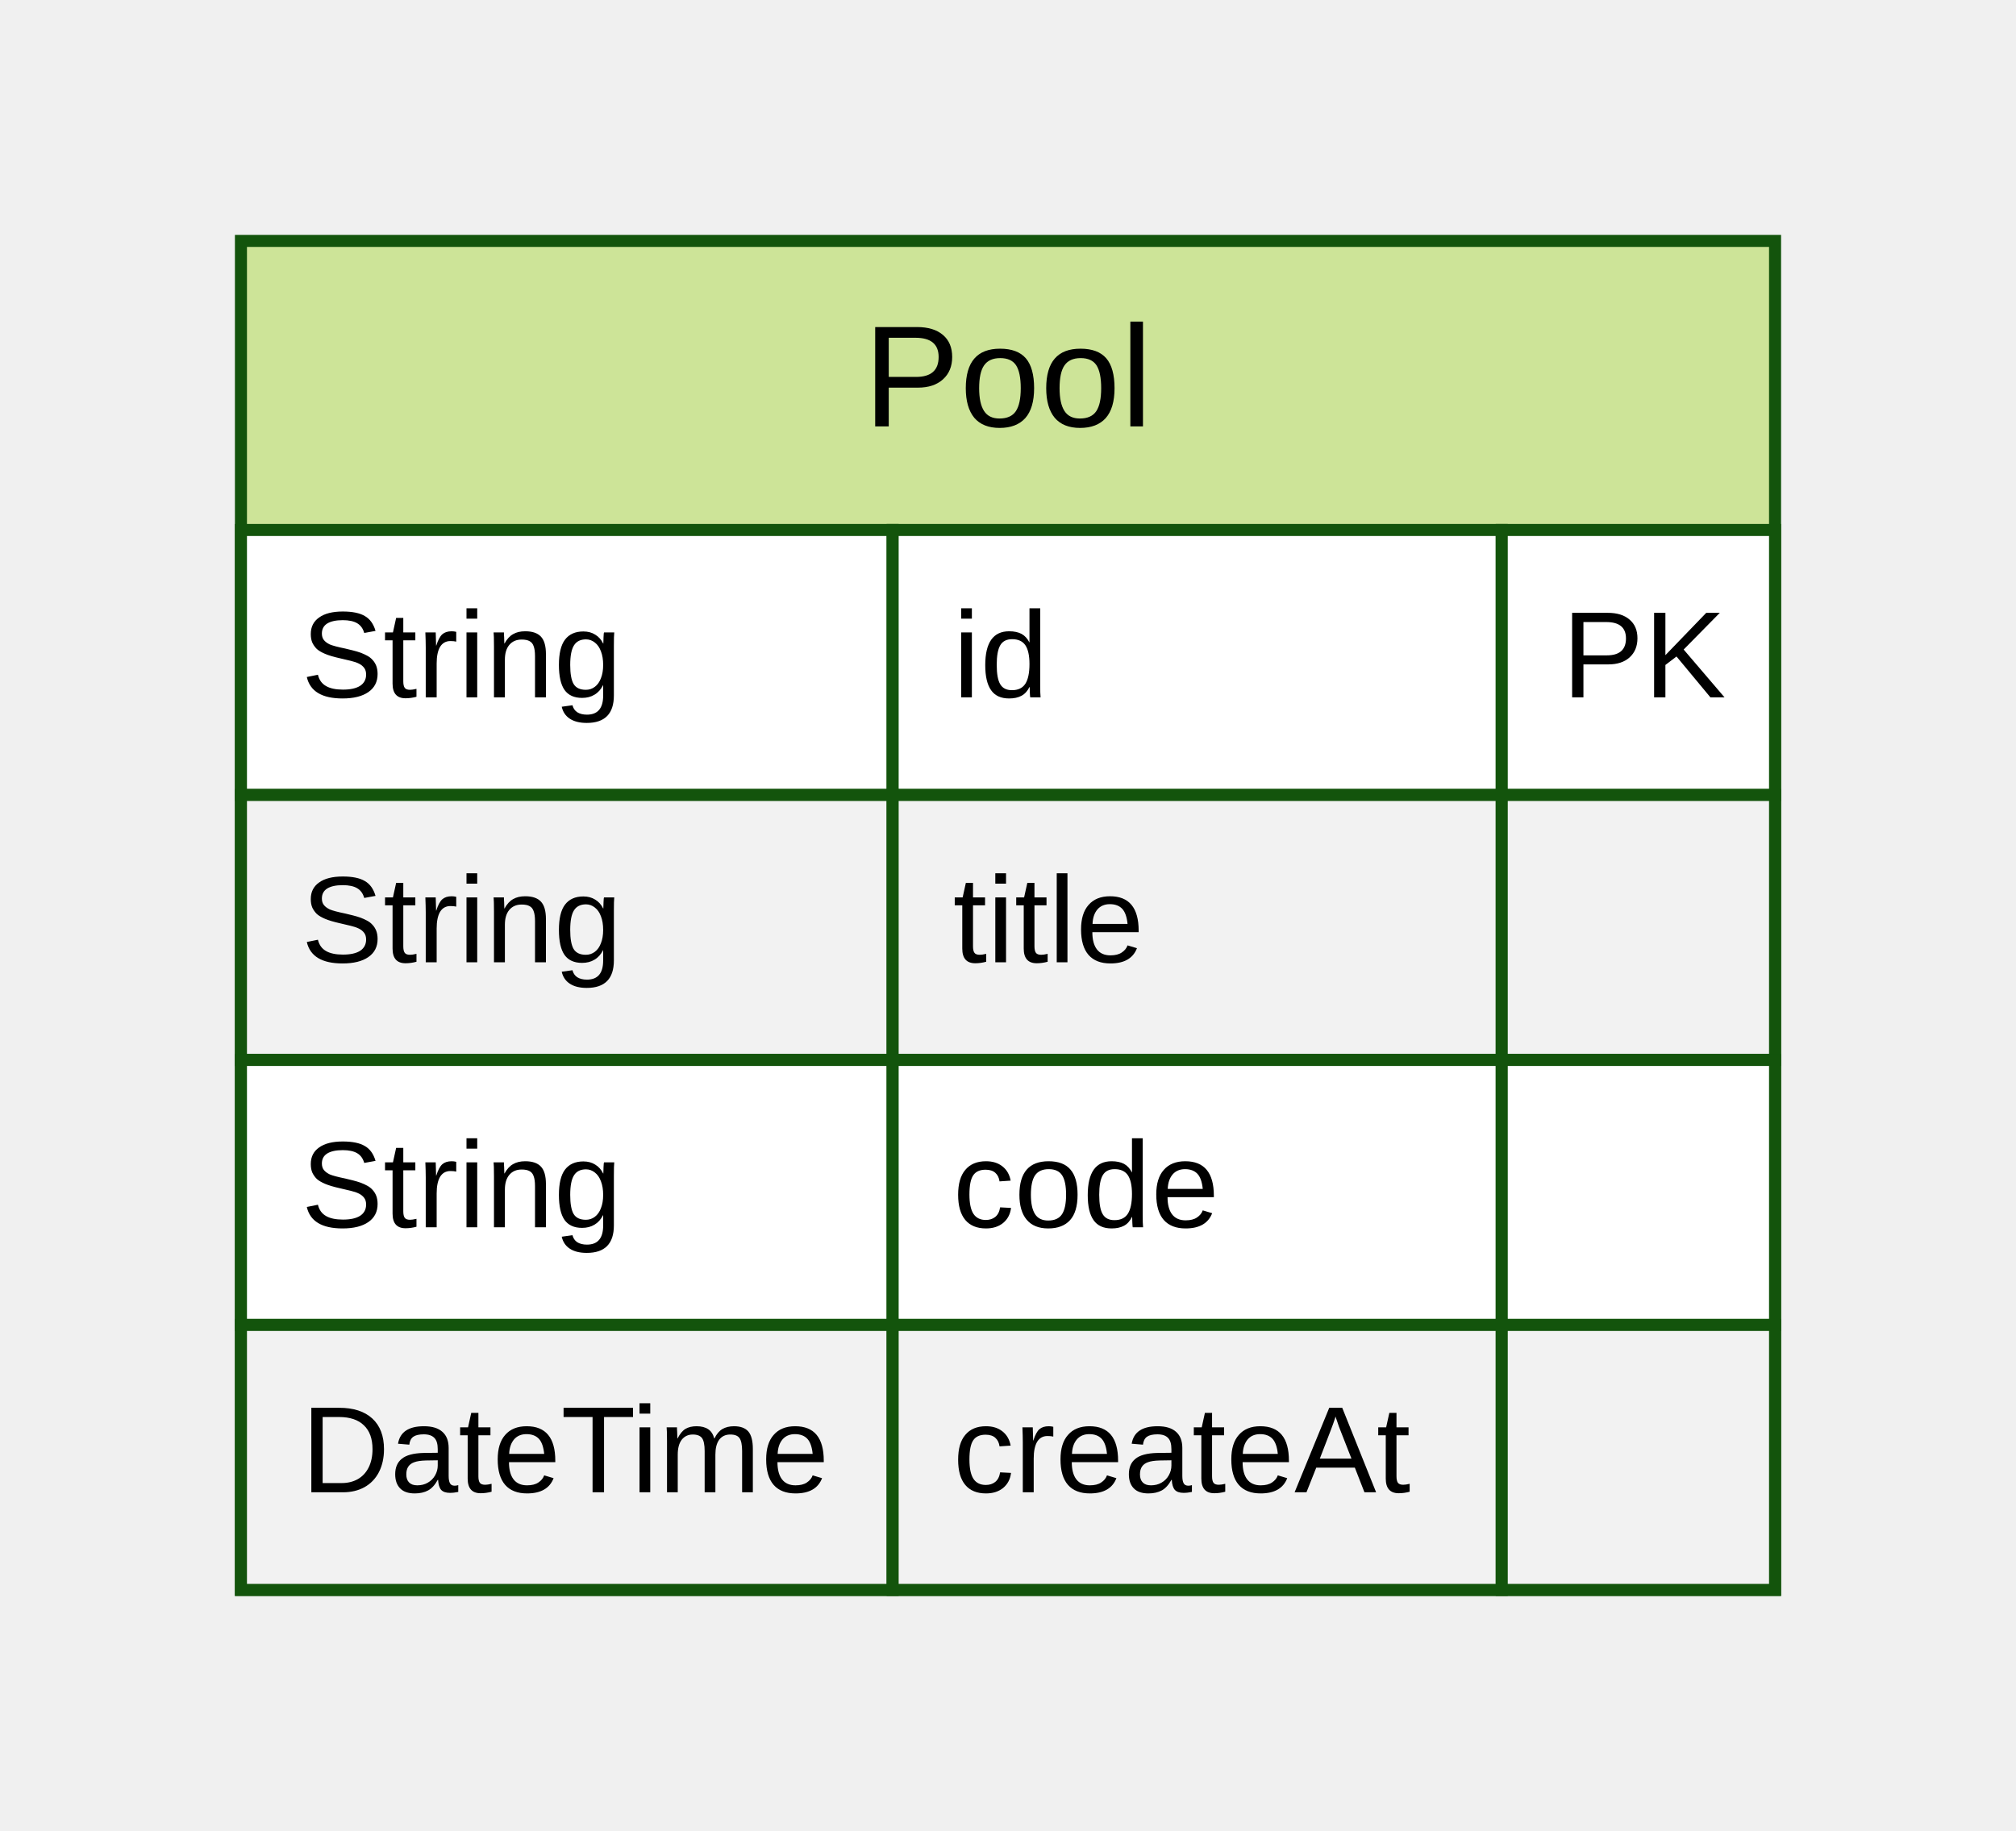
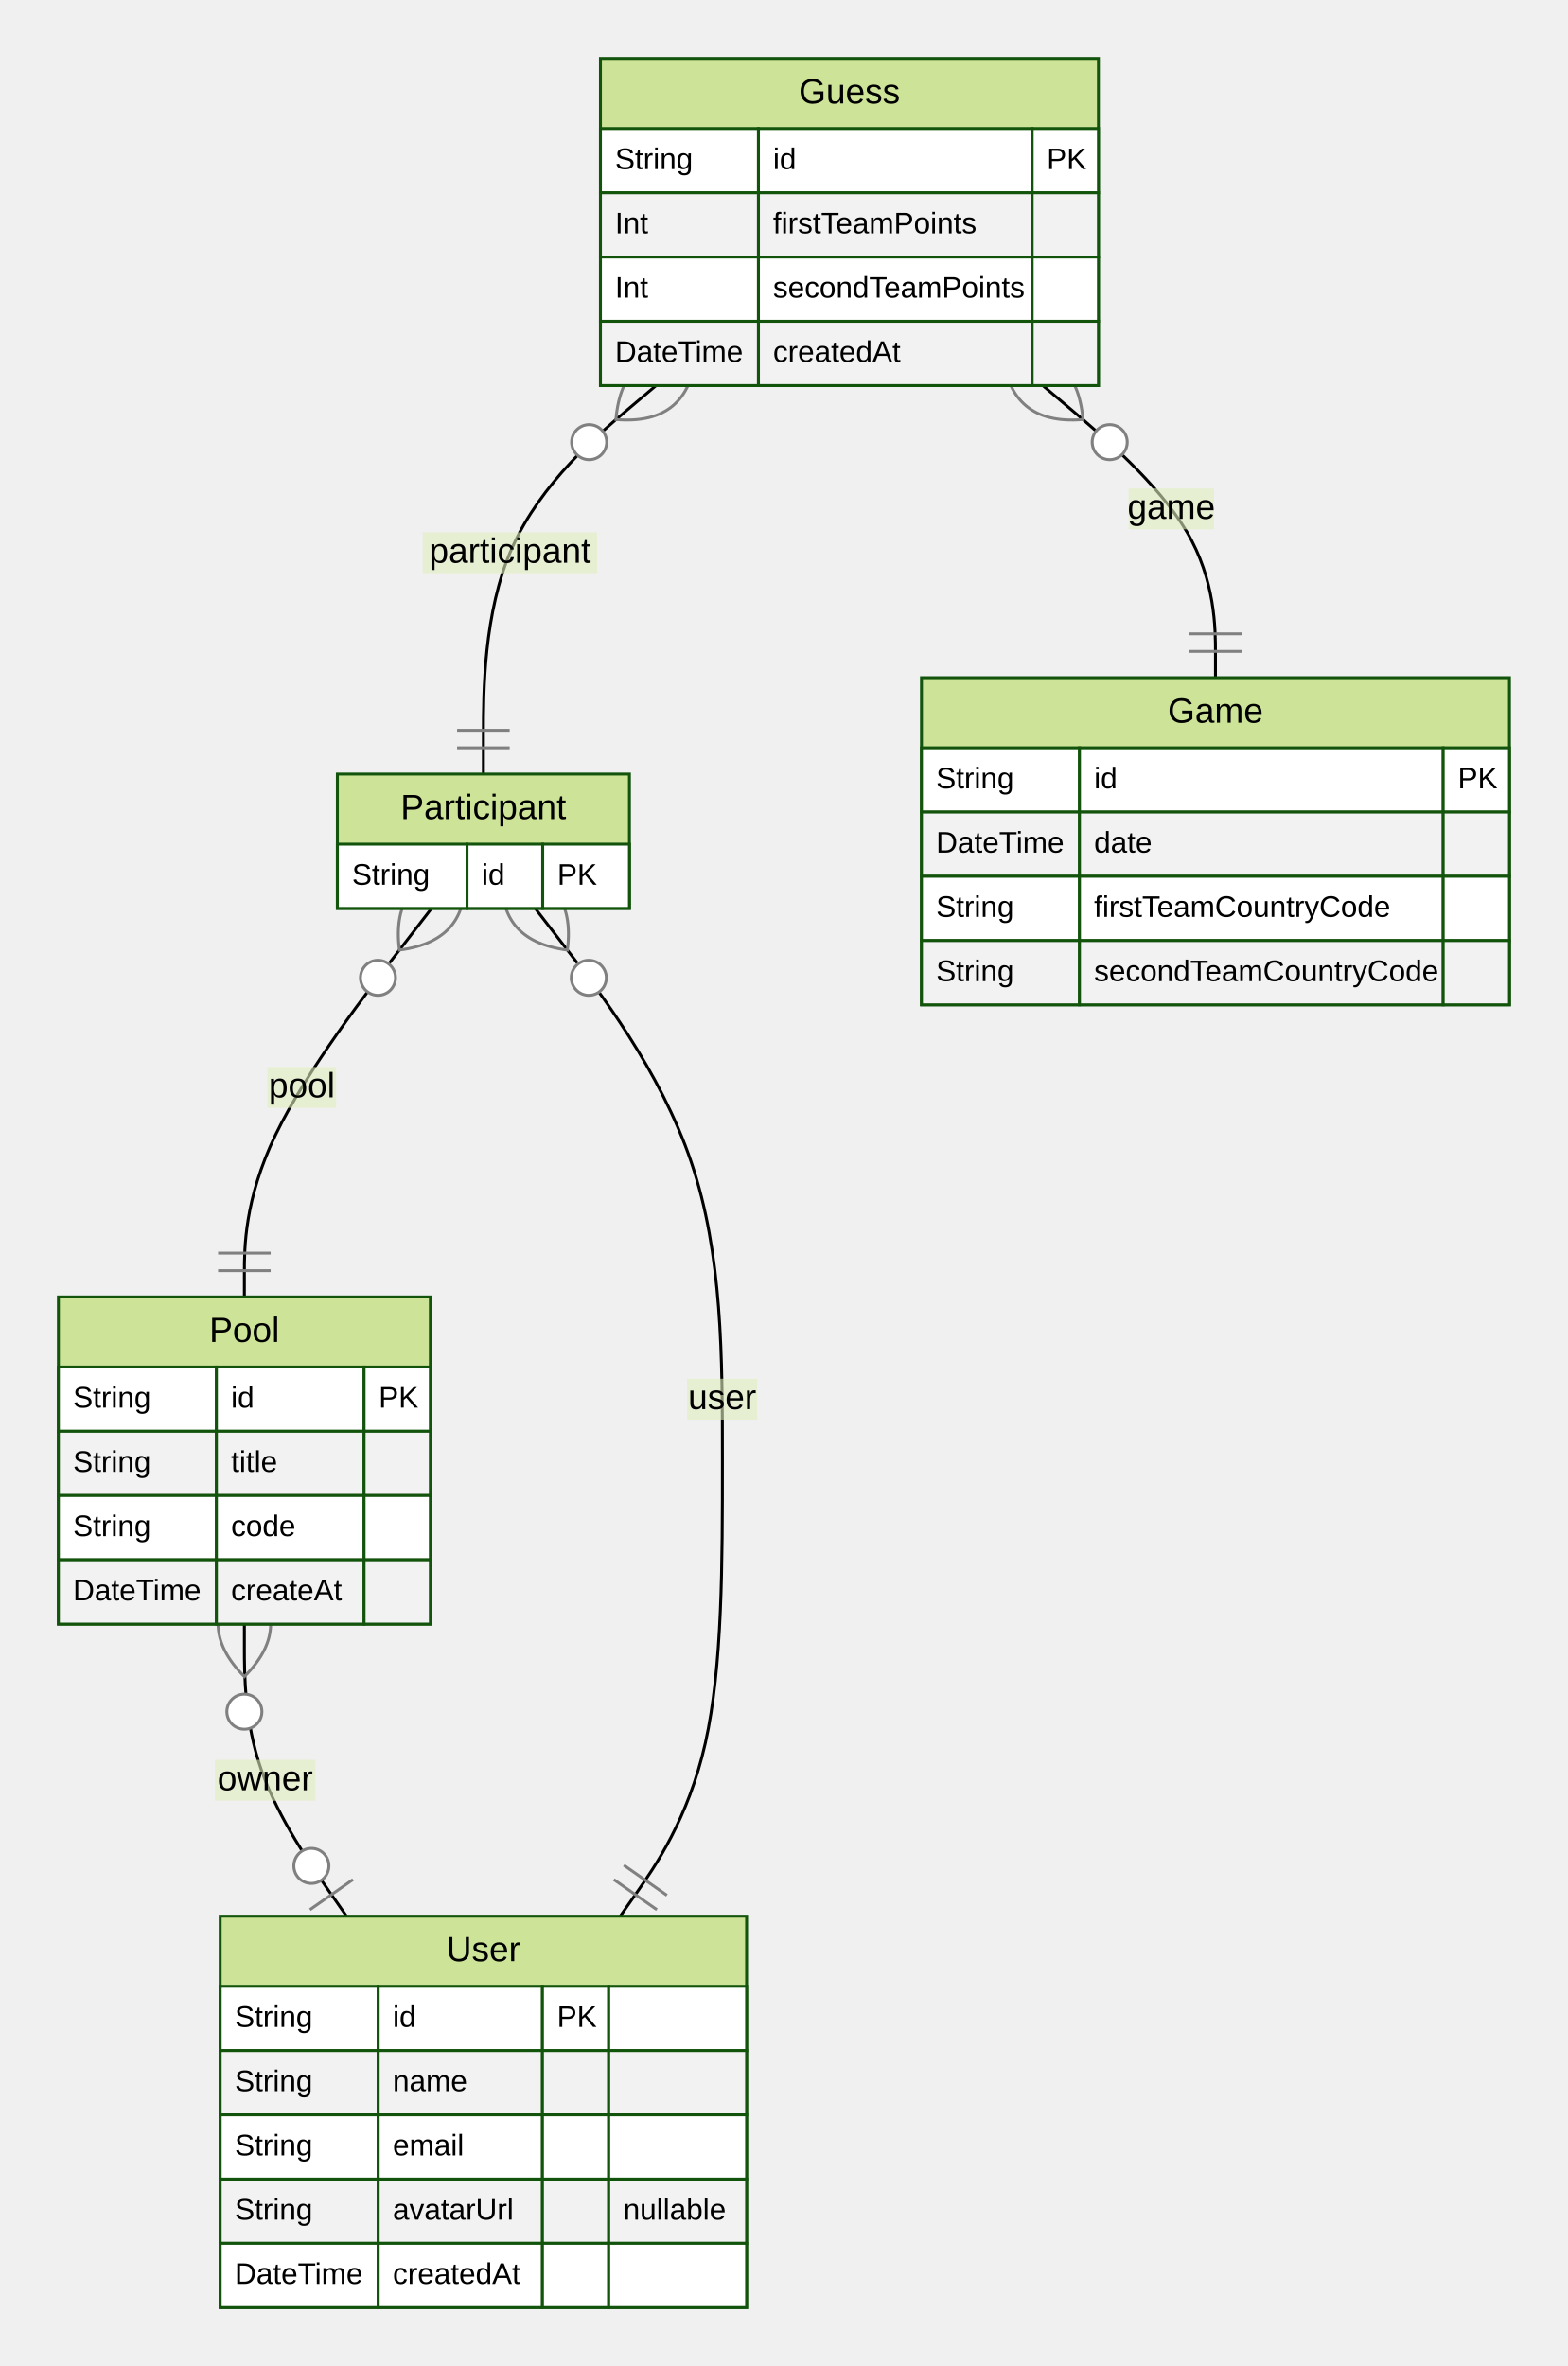
- <svg xmlns="http://www.w3.org/2000/svg" aria-labelledby="chart-title-mermaid-0 chart-desc-mermaid-0" role="img" viewBox="0 0 167.344 152" style="max-width: 167.344px; background-color: white;" width="100%" id="mermaid-0">
+ <svg xmlns="http://www.w3.org/2000/svg" aria-labelledby="chart-title-mermaid-0 chart-desc-mermaid-0" role="img" viewBox="0 0 536.82 810" style="max-width: 536.82px; background-color: white;" width="100%" id="mermaid-0">
  <style>#mermaid-0 {font-family:"trebuchet ms",verdana,arial,sans-serif;font-size:16px;fill:#000000;}#mermaid-0 .error-icon{fill:#552222;}#mermaid-0 .error-text{fill:#552222;stroke:#552222;}#mermaid-0 .edge-thickness-normal{stroke-width:2px;}#mermaid-0 .edge-thickness-thick{stroke-width:3.5px;}#mermaid-0 .edge-pattern-solid{stroke-dasharray:0;}#mermaid-0 .edge-pattern-dashed{stroke-dasharray:3;}#mermaid-0 .edge-pattern-dotted{stroke-dasharray:2;}#mermaid-0 .marker{fill:#000000;stroke:#000000;}#mermaid-0 .marker.cross{stroke:#000000;}#mermaid-0 svg{font-family:"trebuchet ms",verdana,arial,sans-serif;font-size:16px;}#mermaid-0 .entityBox{fill:#cde498;stroke:#13540c;}#mermaid-0 .attributeBoxOdd{fill:#ffffff;stroke:#13540c;}#mermaid-0 .attributeBoxEven{fill:#f2f2f2;stroke:#13540c;}#mermaid-0 .relationshipLabelBox{fill:hsl(78.158, 58.462%, 84.51%);opacity:0.7;background-color:hsl(78.158, 58.462%, 84.51%);}#mermaid-0 .relationshipLabelBox rect{opacity:0.5;}#mermaid-0 .relationshipLine{stroke:#000000;}#mermaid-0 :root{--mermaid-font-family:"trebuchet ms",verdana,arial,sans-serif;}</style>
  <g />
  <defs>
    <marker orient="auto" markerHeight="18" markerWidth="18" refY="9" refX="0" id="ONLY_ONE_START">
      <path d="M9,0 L9,18 M15,0 L15,18" fill="none" stroke="gray" />
    </marker>
  </defs>
  <defs>
    <marker orient="auto" markerHeight="18" markerWidth="18" refY="9" refX="18" id="ONLY_ONE_END">
      <path d="M3,0 L3,18 M9,0 L9,18" fill="none" stroke="gray" />
    </marker>
  </defs>
  <defs>
    <marker orient="auto" markerHeight="18" markerWidth="30" refY="9" refX="0" id="ZERO_OR_ONE_START">
      <circle r="6" cy="9" cx="21" fill="white" stroke="gray" />
      <path d="M9,0 L9,18" fill="none" stroke="gray" />
    </marker>
  </defs>
  <defs>
    <marker orient="auto" markerHeight="18" markerWidth="30" refY="9" refX="30" id="ZERO_OR_ONE_END">
      <circle r="6" cy="9" cx="9" fill="white" stroke="gray" />
      <path d="M21,0 L21,18" fill="none" stroke="gray" />
    </marker>
  </defs>
  <defs>
    <marker orient="auto" markerHeight="36" markerWidth="45" refY="18" refX="18" id="ONE_OR_MORE_START">
      <path d="M0,18 Q 18,0 36,18 Q 18,36 0,18 M42,9 L42,27" fill="none" stroke="gray" />
    </marker>
  </defs>
  <defs>
    <marker orient="auto" markerHeight="36" markerWidth="45" refY="18" refX="27" id="ONE_OR_MORE_END">
      <path d="M3,9 L3,27 M9,18 Q27,0 45,18 Q27,36 9,18" fill="none" stroke="gray" />
    </marker>
  </defs>
  <defs>
    <marker orient="auto" markerHeight="36" markerWidth="57" refY="18" refX="18" id="ZERO_OR_MORE_START">
      <circle r="6" cy="18" cx="48" fill="white" stroke="gray" />
      <path d="M0,18 Q18,0 36,18 Q18,36 0,18" fill="none" stroke="gray" />
    </marker>
  </defs>
  <defs>
    <marker orient="auto" markerHeight="36" markerWidth="57" refY="18" refX="39" id="ZERO_OR_MORE_END">
      <circle r="6" cy="18" cx="9" fill="white" stroke="gray" />
      <path d="M21,18 Q39,0 57,18 Q39,36 21,18" fill="none" stroke="gray" />
    </marker>
  </defs>
-   <g transform="translate(20,20 )" id="Pool">
+   <path marker-start="url(#ZERO_OR_MORE_START)" marker-end="url(#ZERO_OR_ONE_END)" fill="none" stroke="gray" d="M83.672,556L83.672,564.333C83.672,572.667,83.672,589.333,89.501,606C95.329,622.667,106.987,639.333,112.816,647.667L118.644,656" class="er relationshipLine" />
+   <path marker-start="url(#ZERO_OR_MORE_START)" marker-end="url(#ONLY_ONE_END)" fill="none" stroke="gray" d="M183.265,311L193.944,324.833C204.624,338.667,225.984,366.333,236.664,397.833C247.344,429.333,247.344,464.667,247.344,500C247.344,535.333,247.344,570.667,241.515,596.667C235.686,622.667,224.029,639.333,218.2,647.667L212.371,656" class="er relationshipLine" />
+   <path marker-start="url(#ZERO_OR_MORE_START)" marker-end="url(#ONLY_ONE_END)" fill="none" stroke="gray" d="M147.751,311L137.071,324.833C126.391,338.667,105.032,366.333,94.352,388.5C83.672,410.667,83.672,427.333,83.672,435.667L83.672,444" class="er relationshipLine" />
+   <path marker-start="url(#ZERO_OR_MORE_START)" marker-end="url(#ONLY_ONE_END)" fill="none" stroke="gray" d="M357.047,132L366.9,140.333C376.753,148.667,396.458,165.333,406.311,182C416.164,198.667,416.164,215.333,416.164,223.667L416.164,232" class="er relationshipLine" />
+   <path marker-start="url(#ZERO_OR_MORE_START)" marker-end="url(#ONLY_ONE_END)" fill="none" stroke="gray" d="M224.625,132L214.772,140.333C204.919,148.667,185.213,165.333,175.361,187.5C165.508,209.667,165.508,237.333,165.508,251.167L165.508,265" class="er relationshipLine" />
+   <g transform="translate(20,444 )" id="Pool">
    <rect height="112" width="127.344" y="0" x="0" stroke="gray" fill-opacity="100%" fill="honeydew" class="er entityBox" />
    <text transform="translate(63.67186,12)" style="font-family: &quot;trebuchet ms&quot;, verdana, arial, sans-serif;; font-size: 12px" text-anchor="middle" dominant-baseline="middle" y="0" x="0" id="entity-Pool" class="er entityLabel">Pool</text>
    <rect height="22" width="54.096" y="24" x="0" stroke="gray" fill-opacity="100%" fill="honeydew" class="er attributeBoxOdd" />
    <text transform="translate(5,35)" style="font-family: &quot;trebuchet ms&quot;, verdana, arial, sans-serif;; font-size: 10.2px" text-anchor="left" dominant-baseline="middle" y="0" x="0" id="entity-Pool-attr-1-type" class="er entityLabel">String</text>
    <rect height="22" width="50.56" y="24" x="54.096" stroke="gray" fill-opacity="100%" fill="honeydew" class="er attributeBoxOdd" />
    <text transform="translate(59.09555,35)" style="font-family: &quot;trebuchet ms&quot;, verdana, arial, sans-serif;; font-size: 10.2px" text-anchor="left" dominant-baseline="middle" y="0" x="0" id="entity-Pool-attr-1-name" class="er entityLabel">id</text>
    <rect height="22" width="22.688" y="24" x="104.656" stroke="gray" fill-opacity="100%" fill="honeydew" class="er attributeBoxOdd" />
    <text transform="translate(109.656,35)" style="font-family: &quot;trebuchet ms&quot;, verdana, arial, sans-serif;; font-size: 10.2px" text-anchor="left" dominant-baseline="middle" y="0" x="0" id="entity-Pool-attr-1-key" class="er entityLabel">PK</text>
    <rect height="22" width="54.096" y="46" x="0" stroke="gray" fill-opacity="100%" fill="honeydew" class="er attributeBoxEven" />
    <text transform="translate(5,57)" style="font-family: &quot;trebuchet ms&quot;, verdana, arial, sans-serif;; font-size: 10.2px" text-anchor="left" dominant-baseline="middle" y="0" x="0" id="entity-Pool-attr-2-type" class="er entityLabel">String</text>
    <rect height="22" width="50.56" y="46" x="54.096" stroke="gray" fill-opacity="100%" fill="honeydew" class="er attributeBoxEven" />
    <text transform="translate(59.09555,57)" style="font-family: &quot;trebuchet ms&quot;, verdana, arial, sans-serif;; font-size: 10.2px" text-anchor="left" dominant-baseline="middle" y="0" x="0" id="entity-Pool-attr-2-name" class="er entityLabel">title</text>
    <rect height="22" width="22.688" y="46" x="104.656" stroke="gray" fill-opacity="100%" fill="honeydew" class="er attributeBoxEven" />
    <text transform="translate(109.656,57)" style="font-family: &quot;trebuchet ms&quot;, verdana, arial, sans-serif;; font-size: 10.2px" text-anchor="left" dominant-baseline="middle" y="0" x="0" id="entity-Pool-attr-2-key" class="er entityLabel" />
    <rect height="22" width="54.096" y="68" x="0" stroke="gray" fill-opacity="100%" fill="honeydew" class="er attributeBoxOdd" />
    <text transform="translate(5,79)" style="font-family: &quot;trebuchet ms&quot;, verdana, arial, sans-serif;; font-size: 10.2px" text-anchor="left" dominant-baseline="middle" y="0" x="0" id="entity-Pool-attr-3-type" class="er entityLabel">String</text>
    <rect height="22" width="50.56" y="68" x="54.096" stroke="gray" fill-opacity="100%" fill="honeydew" class="er attributeBoxOdd" />
    <text transform="translate(59.09555,79)" style="font-family: &quot;trebuchet ms&quot;, verdana, arial, sans-serif;; font-size: 10.2px" text-anchor="left" dominant-baseline="middle" y="0" x="0" id="entity-Pool-attr-3-name" class="er entityLabel">code</text>
    <rect height="22" width="22.688" y="68" x="104.656" stroke="gray" fill-opacity="100%" fill="honeydew" class="er attributeBoxOdd" />
    <text transform="translate(109.656,79)" style="font-family: &quot;trebuchet ms&quot;, verdana, arial, sans-serif;; font-size: 10.2px" text-anchor="left" dominant-baseline="middle" y="0" x="0" id="entity-Pool-attr-3-key" class="er entityLabel" />
    <rect height="22" width="54.096" y="90" x="0" stroke="gray" fill-opacity="100%" fill="honeydew" class="er attributeBoxEven" />
    <text transform="translate(5,101)" style="font-family: &quot;trebuchet ms&quot;, verdana, arial, sans-serif;; font-size: 10.2px" text-anchor="left" dominant-baseline="middle" y="0" x="0" id="entity-Pool-attr-4-type" class="er entityLabel">DateTime</text>
    <rect height="22" width="50.56" y="90" x="54.096" stroke="gray" fill-opacity="100%" fill="honeydew" class="er attributeBoxEven" />
    <text transform="translate(59.09555,101)" style="font-family: &quot;trebuchet ms&quot;, verdana, arial, sans-serif;; font-size: 10.2px" text-anchor="left" dominant-baseline="middle" y="0" x="0" id="entity-Pool-attr-4-name" class="er entityLabel">createAt</text>
    <rect height="22" width="22.688" y="90" x="104.656" stroke="gray" fill-opacity="100%" fill="honeydew" class="er attributeBoxEven" />
    <text transform="translate(109.656,101)" style="font-family: &quot;trebuchet ms&quot;, verdana, arial, sans-serif;; font-size: 10.2px" text-anchor="left" dominant-baseline="middle" y="0" x="0" id="entity-Pool-attr-4-key" class="er entityLabel" />
  </g>
+   <g transform="translate(115.5078,265 )" id="Participant">
+     <rect height="46" width="100" y="0" x="0" stroke="gray" fill-opacity="100%" fill="honeydew" class="er entityBox" />
+     <text transform="translate(50,12)" style="font-family: &quot;trebuchet ms&quot;, verdana, arial, sans-serif;; font-size: 12px" text-anchor="middle" dominant-baseline="middle" y="0" x="0" id="entity-Participant" class="er entityLabel">Participant</text>
+     <rect height="22" width="44.399" y="24" x="0" stroke="gray" fill-opacity="100%" fill="honeydew" class="er attributeBoxOdd" />
+     <text transform="translate(5,35)" style="font-family: &quot;trebuchet ms&quot;, verdana, arial, sans-serif;; font-size: 10.2px" text-anchor="left" dominant-baseline="middle" y="0" x="0" id="entity-Participant-attr-1-type" class="er entityLabel">String</text>
+     <rect height="22" width="25.911" y="24" x="44.399" stroke="gray" fill-opacity="100%" fill="honeydew" class="er attributeBoxOdd" />
+     <text transform="translate(49.39862,35)" style="font-family: &quot;trebuchet ms&quot;, verdana, arial, sans-serif;; font-size: 10.2px" text-anchor="left" dominant-baseline="middle" y="0" x="0" id="entity-Participant-attr-1-name" class="er entityLabel">id</text>
+     <rect height="22" width="29.69" y="24" x="70.31" stroke="gray" fill-opacity="100%" fill="honeydew" class="er attributeBoxOdd" />
+     <text transform="translate(75.30976,35)" style="font-family: &quot;trebuchet ms&quot;, verdana, arial, sans-serif;; font-size: 10.2px" text-anchor="left" dominant-baseline="middle" y="0" x="0" id="entity-Participant-attr-1-key" class="er entityLabel">PK</text>
+   </g>
+   <g transform="translate(75.38831,656 )" id="User">
+     <rect height="134" width="180.239" y="0" x="0" stroke="gray" fill-opacity="100%" fill="honeydew" class="er entityBox" />
+     <text transform="translate(90.11948,12)" style="font-family: &quot;trebuchet ms&quot;, verdana, arial, sans-serif;; font-size: 12px" text-anchor="middle" dominant-baseline="middle" y="0" x="0" id="entity-User" class="er entityLabel">User</text>
+     <rect height="22" width="54.096" y="24" x="0" stroke="gray" fill-opacity="100%" fill="honeydew" class="er attributeBoxOdd" />
+     <text transform="translate(5,35)" style="font-family: &quot;trebuchet ms&quot;, verdana, arial, sans-serif;; font-size: 10.2px" text-anchor="left" dominant-baseline="middle" y="0" x="0" id="entity-User-attr-1-type" class="er entityLabel">String</text>
+     <rect height="22" width="56.243" y="24" x="54.096" stroke="gray" fill-opacity="100%" fill="honeydew" class="er attributeBoxOdd" />
+     <text transform="translate(59.09555,35)" style="font-family: &quot;trebuchet ms&quot;, verdana, arial, sans-serif;; font-size: 10.2px" text-anchor="left" dominant-baseline="middle" y="0" x="0" id="entity-User-attr-1-name" class="er entityLabel">id</text>
+     <rect height="22" width="22.688" y="24" x="110.339" stroke="gray" fill-opacity="100%" fill="honeydew" class="er attributeBoxOdd" />
+     <text transform="translate(115.3387,35)" style="font-family: &quot;trebuchet ms&quot;, verdana, arial, sans-serif;; font-size: 10.2px" text-anchor="left" dominant-baseline="middle" y="0" x="0" id="entity-User-attr-1-key" class="er entityLabel">PK</text>
+     <rect height="22" width="47.213" y="24" x="133.026" stroke="gray" fill-opacity="100%" fill="honeydew" class="er attributeBoxOdd" />
+     <text transform="translate(138.0264,35)" style="font-family: &quot;trebuchet ms&quot;, verdana, arial, sans-serif;; font-size: 10.2px" text-anchor="left" dominant-baseline="middle" y="0" x="0" id="entity-User-attr-1-comment" class="er entityLabel" />
+     <rect height="22" width="54.096" y="46" x="0" stroke="gray" fill-opacity="100%" fill="honeydew" class="er attributeBoxEven" />
+     <text transform="translate(5,57)" style="font-family: &quot;trebuchet ms&quot;, verdana, arial, sans-serif;; font-size: 10.2px" text-anchor="left" dominant-baseline="middle" y="0" x="0" id="entity-User-attr-2-type" class="er entityLabel">String</text>
+     <rect height="22" width="56.243" y="46" x="54.096" stroke="gray" fill-opacity="100%" fill="honeydew" class="er attributeBoxEven" />
+     <text transform="translate(59.09555,57)" style="font-family: &quot;trebuchet ms&quot;, verdana, arial, sans-serif;; font-size: 10.2px" text-anchor="left" dominant-baseline="middle" y="0" x="0" id="entity-User-attr-2-name" class="er entityLabel">name</text>
+     <rect height="22" width="22.688" y="46" x="110.339" stroke="gray" fill-opacity="100%" fill="honeydew" class="er attributeBoxEven" />
+     <text transform="translate(115.3387,57)" style="font-family: &quot;trebuchet ms&quot;, verdana, arial, sans-serif;; font-size: 10.2px" text-anchor="left" dominant-baseline="middle" y="0" x="0" id="entity-User-attr-2-key" class="er entityLabel" />
+     <rect height="22" width="47.213" y="46" x="133.026" stroke="gray" fill-opacity="100%" fill="honeydew" class="er attributeBoxEven" />
+     <text transform="translate(138.0264,57)" style="font-family: &quot;trebuchet ms&quot;, verdana, arial, sans-serif;; font-size: 10.2px" text-anchor="left" dominant-baseline="middle" y="0" x="0" id="entity-User-attr-2-comment" class="er entityLabel" />
+     <rect height="22" width="54.096" y="68" x="0" stroke="gray" fill-opacity="100%" fill="honeydew" class="er attributeBoxOdd" />
+     <text transform="translate(5,79)" style="font-family: &quot;trebuchet ms&quot;, verdana, arial, sans-serif;; font-size: 10.2px" text-anchor="left" dominant-baseline="middle" y="0" x="0" id="entity-User-attr-3-type" class="er entityLabel">String</text>
+     <rect height="22" width="56.243" y="68" x="54.096" stroke="gray" fill-opacity="100%" fill="honeydew" class="er attributeBoxOdd" />
+     <text transform="translate(59.09555,79)" style="font-family: &quot;trebuchet ms&quot;, verdana, arial, sans-serif;; font-size: 10.2px" text-anchor="left" dominant-baseline="middle" y="0" x="0" id="entity-User-attr-3-name" class="er entityLabel">email</text>
+     <rect height="22" width="22.688" y="68" x="110.339" stroke="gray" fill-opacity="100%" fill="honeydew" class="er attributeBoxOdd" />
+     <text transform="translate(115.3387,79)" style="font-family: &quot;trebuchet ms&quot;, verdana, arial, sans-serif;; font-size: 10.2px" text-anchor="left" dominant-baseline="middle" y="0" x="0" id="entity-User-attr-3-key" class="er entityLabel" />
+     <rect height="22" width="47.213" y="68" x="133.026" stroke="gray" fill-opacity="100%" fill="honeydew" class="er attributeBoxOdd" />
+     <text transform="translate(138.0264,79)" style="font-family: &quot;trebuchet ms&quot;, verdana, arial, sans-serif;; font-size: 10.2px" text-anchor="left" dominant-baseline="middle" y="0" x="0" id="entity-User-attr-3-comment" class="er entityLabel" />
+     <rect height="22" width="54.096" y="90" x="0" stroke="gray" fill-opacity="100%" fill="honeydew" class="er attributeBoxEven" />
+     <text transform="translate(5,101)" style="font-family: &quot;trebuchet ms&quot;, verdana, arial, sans-serif;; font-size: 10.2px" text-anchor="left" dominant-baseline="middle" y="0" x="0" id="entity-User-attr-4-type" class="er entityLabel">String</text>
+     <rect height="22" width="56.243" y="90" x="54.096" stroke="gray" fill-opacity="100%" fill="honeydew" class="er attributeBoxEven" />
+     <text transform="translate(59.09555,101)" style="font-family: &quot;trebuchet ms&quot;, verdana, arial, sans-serif;; font-size: 10.2px" text-anchor="left" dominant-baseline="middle" y="0" x="0" id="entity-User-attr-4-name" class="er entityLabel">avatarUrl</text>
+     <rect height="22" width="22.688" y="90" x="110.339" stroke="gray" fill-opacity="100%" fill="honeydew" class="er attributeBoxEven" />
+     <text transform="translate(115.3387,101)" style="font-family: &quot;trebuchet ms&quot;, verdana, arial, sans-serif;; font-size: 10.2px" text-anchor="left" dominant-baseline="middle" y="0" x="0" id="entity-User-attr-4-key" class="er entityLabel" />
+     <rect height="22" width="47.213" y="90" x="133.026" stroke="gray" fill-opacity="100%" fill="honeydew" class="er attributeBoxEven" />
+     <text transform="translate(138.0264,101)" style="font-family: &quot;trebuchet ms&quot;, verdana, arial, sans-serif;; font-size: 10.2px" text-anchor="left" dominant-baseline="middle" y="0" x="0" id="entity-User-attr-4-comment" class="er entityLabel">nullable</text>
+     <rect height="22" width="54.096" y="112" x="0" stroke="gray" fill-opacity="100%" fill="honeydew" class="er attributeBoxOdd" />
+     <text transform="translate(5,123)" style="font-family: &quot;trebuchet ms&quot;, verdana, arial, sans-serif;; font-size: 10.2px" text-anchor="left" dominant-baseline="middle" y="0" x="0" id="entity-User-attr-5-type" class="er entityLabel">DateTime</text>
+     <rect height="22" width="56.243" y="112" x="54.096" stroke="gray" fill-opacity="100%" fill="honeydew" class="er attributeBoxOdd" />
+     <text transform="translate(59.09555,123)" style="font-family: &quot;trebuchet ms&quot;, verdana, arial, sans-serif;; font-size: 10.2px" text-anchor="left" dominant-baseline="middle" y="0" x="0" id="entity-User-attr-5-name" class="er entityLabel">createdAt</text>
+     <rect height="22" width="22.688" y="112" x="110.339" stroke="gray" fill-opacity="100%" fill="honeydew" class="er attributeBoxOdd" />
+     <text transform="translate(115.3387,123)" style="font-family: &quot;trebuchet ms&quot;, verdana, arial, sans-serif;; font-size: 10.2px" text-anchor="left" dominant-baseline="middle" y="0" x="0" id="entity-User-attr-5-key" class="er entityLabel" />
+     <rect height="22" width="47.213" y="112" x="133.026" stroke="gray" fill-opacity="100%" fill="honeydew" class="er attributeBoxOdd" />
+     <text transform="translate(138.0264,123)" style="font-family: &quot;trebuchet ms&quot;, verdana, arial, sans-serif;; font-size: 10.2px" text-anchor="left" dominant-baseline="middle" y="0" x="0" id="entity-User-attr-5-comment" class="er entityLabel" />
+   </g>
+   <g transform="translate(315.5078,232 )" id="Game">
+     <rect height="112" width="201.312" y="0" x="0" stroke="gray" fill-opacity="100%" fill="honeydew" class="er entityBox" />
+     <text transform="translate(100.6562,12)" style="font-family: &quot;trebuchet ms&quot;, verdana, arial, sans-serif;; font-size: 12px" text-anchor="middle" dominant-baseline="middle" y="0" x="0" id="entity-Game" class="er entityLabel">Game</text>
+     <rect height="22" width="54.096" y="24" x="0" stroke="gray" fill-opacity="100%" fill="honeydew" class="er attributeBoxOdd" />
+     <text transform="translate(5,35)" style="font-family: &quot;trebuchet ms&quot;, verdana, arial, sans-serif;; font-size: 10.2px" text-anchor="left" dominant-baseline="middle" y="0" x="0" id="entity-Game-attr-1-type" class="er entityLabel">String</text>
+     <rect height="22" width="124.529" y="24" x="54.096" stroke="gray" fill-opacity="100%" fill="honeydew" class="er attributeBoxOdd" />
+     <text transform="translate(59.09555,35)" style="font-family: &quot;trebuchet ms&quot;, verdana, arial, sans-serif;; font-size: 10.2px" text-anchor="left" dominant-baseline="middle" y="0" x="0" id="entity-Game-attr-1-name" class="er entityLabel">id</text>
+     <rect height="22" width="22.688" y="24" x="178.625" stroke="gray" fill-opacity="100%" fill="honeydew" class="er attributeBoxOdd" />
+     <text transform="translate(183.6248,35)" style="font-family: &quot;trebuchet ms&quot;, verdana, arial, sans-serif;; font-size: 10.2px" text-anchor="left" dominant-baseline="middle" y="0" x="0" id="entity-Game-attr-1-key" class="er entityLabel">PK</text>
+     <rect height="22" width="54.096" y="46" x="0" stroke="gray" fill-opacity="100%" fill="honeydew" class="er attributeBoxEven" />
+     <text transform="translate(5,57)" style="font-family: &quot;trebuchet ms&quot;, verdana, arial, sans-serif;; font-size: 10.2px" text-anchor="left" dominant-baseline="middle" y="0" x="0" id="entity-Game-attr-2-type" class="er entityLabel">DateTime</text>
+     <rect height="22" width="124.529" y="46" x="54.096" stroke="gray" fill-opacity="100%" fill="honeydew" class="er attributeBoxEven" />
+     <text transform="translate(59.09555,57)" style="font-family: &quot;trebuchet ms&quot;, verdana, arial, sans-serif;; font-size: 10.2px" text-anchor="left" dominant-baseline="middle" y="0" x="0" id="entity-Game-attr-2-name" class="er entityLabel">date</text>
+     <rect height="22" width="22.688" y="46" x="178.625" stroke="gray" fill-opacity="100%" fill="honeydew" class="er attributeBoxEven" />
+     <text transform="translate(183.6248,57)" style="font-family: &quot;trebuchet ms&quot;, verdana, arial, sans-serif;; font-size: 10.2px" text-anchor="left" dominant-baseline="middle" y="0" x="0" id="entity-Game-attr-2-key" class="er entityLabel" />
+     <rect height="22" width="54.096" y="68" x="0" stroke="gray" fill-opacity="100%" fill="honeydew" class="er attributeBoxOdd" />
+     <text transform="translate(5,79)" style="font-family: &quot;trebuchet ms&quot;, verdana, arial, sans-serif;; font-size: 10.2px" text-anchor="left" dominant-baseline="middle" y="0" x="0" id="entity-Game-attr-3-type" class="er entityLabel">String</text>
+     <rect height="22" width="124.529" y="68" x="54.096" stroke="gray" fill-opacity="100%" fill="honeydew" class="er attributeBoxOdd" />
+     <text transform="translate(59.09555,79)" style="font-family: &quot;trebuchet ms&quot;, verdana, arial, sans-serif;; font-size: 10.2px" text-anchor="left" dominant-baseline="middle" y="0" x="0" id="entity-Game-attr-3-name" class="er entityLabel">firstTeamCountryCode</text>
+     <rect height="22" width="22.688" y="68" x="178.625" stroke="gray" fill-opacity="100%" fill="honeydew" class="er attributeBoxOdd" />
+     <text transform="translate(183.6248,79)" style="font-family: &quot;trebuchet ms&quot;, verdana, arial, sans-serif;; font-size: 10.2px" text-anchor="left" dominant-baseline="middle" y="0" x="0" id="entity-Game-attr-3-key" class="er entityLabel" />
+     <rect height="22" width="54.096" y="90" x="0" stroke="gray" fill-opacity="100%" fill="honeydew" class="er attributeBoxEven" />
+     <text transform="translate(5,101)" style="font-family: &quot;trebuchet ms&quot;, verdana, arial, sans-serif;; font-size: 10.2px" text-anchor="left" dominant-baseline="middle" y="0" x="0" id="entity-Game-attr-4-type" class="er entityLabel">String</text>
+     <rect height="22" width="124.529" y="90" x="54.096" stroke="gray" fill-opacity="100%" fill="honeydew" class="er attributeBoxEven" />
+     <text transform="translate(59.09555,101)" style="font-family: &quot;trebuchet ms&quot;, verdana, arial, sans-serif;; font-size: 10.2px" text-anchor="left" dominant-baseline="middle" y="0" x="0" id="entity-Game-attr-4-name" class="er entityLabel">secondTeamCountryCode</text>
+     <rect height="22" width="22.688" y="90" x="178.625" stroke="gray" fill-opacity="100%" fill="honeydew" class="er attributeBoxEven" />
+     <text transform="translate(183.6248,101)" style="font-family: &quot;trebuchet ms&quot;, verdana, arial, sans-serif;; font-size: 10.2px" text-anchor="left" dominant-baseline="middle" y="0" x="0" id="entity-Game-attr-4-key" class="er entityLabel" />
+   </g>
+   <g transform="translate(205.5837,20 )" id="Guess">
+     <rect height="112" width="170.504" y="0" x="0" stroke="gray" fill-opacity="100%" fill="honeydew" class="er entityBox" />
+     <text transform="translate(85.2522,12)" style="font-family: &quot;trebuchet ms&quot;, verdana, arial, sans-serif;; font-size: 12px" text-anchor="middle" dominant-baseline="middle" y="0" x="0" id="entity-Guess" class="er entityLabel">Guess</text>
+     <rect height="22" width="54.096" y="24" x="0" stroke="gray" fill-opacity="100%" fill="honeydew" class="er attributeBoxOdd" />
+     <text transform="translate(5,35)" style="font-family: &quot;trebuchet ms&quot;, verdana, arial, sans-serif;; font-size: 10.2px" text-anchor="left" dominant-baseline="middle" y="0" x="0" id="entity-Guess-attr-1-type" class="er entityLabel">String</text>
+     <rect height="22" width="93.721" y="24" x="54.096" stroke="gray" fill-opacity="100%" fill="honeydew" class="er attributeBoxOdd" />
+     <text transform="translate(59.09555,35)" style="font-family: &quot;trebuchet ms&quot;, verdana, arial, sans-serif;; font-size: 10.2px" text-anchor="left" dominant-baseline="middle" y="0" x="0" id="entity-Guess-attr-1-name" class="er entityLabel">id</text>
+     <rect height="22" width="22.688" y="24" x="147.817" stroke="gray" fill-opacity="100%" fill="honeydew" class="er attributeBoxOdd" />
+     <text transform="translate(152.8167,35)" style="font-family: &quot;trebuchet ms&quot;, verdana, arial, sans-serif;; font-size: 10.2px" text-anchor="left" dominant-baseline="middle" y="0" x="0" id="entity-Guess-attr-1-key" class="er entityLabel">PK</text>
+     <rect height="22" width="54.096" y="46" x="0" stroke="gray" fill-opacity="100%" fill="honeydew" class="er attributeBoxEven" />
+     <text transform="translate(5,57)" style="font-family: &quot;trebuchet ms&quot;, verdana, arial, sans-serif;; font-size: 10.2px" text-anchor="left" dominant-baseline="middle" y="0" x="0" id="entity-Guess-attr-2-type" class="er entityLabel">Int</text>
+     <rect height="22" width="93.721" y="46" x="54.096" stroke="gray" fill-opacity="100%" fill="honeydew" class="er attributeBoxEven" />
+     <text transform="translate(59.09555,57)" style="font-family: &quot;trebuchet ms&quot;, verdana, arial, sans-serif;; font-size: 10.2px" text-anchor="left" dominant-baseline="middle" y="0" x="0" id="entity-Guess-attr-2-name" class="er entityLabel">firstTeamPoints</text>
+     <rect height="22" width="22.688" y="46" x="147.817" stroke="gray" fill-opacity="100%" fill="honeydew" class="er attributeBoxEven" />
+     <text transform="translate(152.8167,57)" style="font-family: &quot;trebuchet ms&quot;, verdana, arial, sans-serif;; font-size: 10.2px" text-anchor="left" dominant-baseline="middle" y="0" x="0" id="entity-Guess-attr-2-key" class="er entityLabel" />
+     <rect height="22" width="54.096" y="68" x="0" stroke="gray" fill-opacity="100%" fill="honeydew" class="er attributeBoxOdd" />
+     <text transform="translate(5,79)" style="font-family: &quot;trebuchet ms&quot;, verdana, arial, sans-serif;; font-size: 10.2px" text-anchor="left" dominant-baseline="middle" y="0" x="0" id="entity-Guess-attr-3-type" class="er entityLabel">Int</text>
+     <rect height="22" width="93.721" y="68" x="54.096" stroke="gray" fill-opacity="100%" fill="honeydew" class="er attributeBoxOdd" />
+     <text transform="translate(59.09555,79)" style="font-family: &quot;trebuchet ms&quot;, verdana, arial, sans-serif;; font-size: 10.2px" text-anchor="left" dominant-baseline="middle" y="0" x="0" id="entity-Guess-attr-3-name" class="er entityLabel">secondTeamPoints</text>
+     <rect height="22" width="22.688" y="68" x="147.817" stroke="gray" fill-opacity="100%" fill="honeydew" class="er attributeBoxOdd" />
+     <text transform="translate(152.8167,79)" style="font-family: &quot;trebuchet ms&quot;, verdana, arial, sans-serif;; font-size: 10.2px" text-anchor="left" dominant-baseline="middle" y="0" x="0" id="entity-Guess-attr-3-key" class="er entityLabel" />
+     <rect height="22" width="54.096" y="90" x="0" stroke="gray" fill-opacity="100%" fill="honeydew" class="er attributeBoxEven" />
+     <text transform="translate(5,101)" style="font-family: &quot;trebuchet ms&quot;, verdana, arial, sans-serif;; font-size: 10.2px" text-anchor="left" dominant-baseline="middle" y="0" x="0" id="entity-Guess-attr-4-type" class="er entityLabel">DateTime</text>
+     <rect height="22" width="93.721" y="90" x="54.096" stroke="gray" fill-opacity="100%" fill="honeydew" class="er attributeBoxEven" />
+     <text transform="translate(59.09555,101)" style="font-family: &quot;trebuchet ms&quot;, verdana, arial, sans-serif;; font-size: 10.2px" text-anchor="left" dominant-baseline="middle" y="0" x="0" id="entity-Guess-attr-4-name" class="er entityLabel">createdAt</text>
+     <rect height="22" width="22.688" y="90" x="147.817" stroke="gray" fill-opacity="100%" fill="honeydew" class="er attributeBoxEven" />
+     <text transform="translate(152.8167,101)" style="font-family: &quot;trebuchet ms&quot;, verdana, arial, sans-serif;; font-size: 10.2px" text-anchor="left" dominant-baseline="middle" y="0" x="0" id="entity-Guess-attr-4-key" class="er entityLabel" />
+   </g>
+   <rect fill-opacity="85%" fill="white" height="14" width="34.471" y="602.488" x="73.567" class="er relationshipLabelBox" />
+   <text style="font-family: &quot;trebuchet ms&quot;, verdana, arial, sans-serif;; font-size: 12px" dominant-baseline="middle" text-anchor="middle" y="609.488" x="90.803" id="rel1" class="er relationshipLabel">owner</text>
+   <rect fill-opacity="85%" fill="white" height="14" width="23.959" y="472.004" x="235.281" class="er relationshipLabelBox" />
+   <text style="font-family: &quot;trebuchet ms&quot;, verdana, arial, sans-serif;; font-size: 12px" dominant-baseline="middle" text-anchor="middle" y="479.004" x="247.26" id="rel2" class="er relationshipLabel">user</text>
+   <rect fill-opacity="85%" fill="white" height="14" width="23.564" y="365.27" x="91.555" class="er relationshipLabelBox" />
+   <text style="font-family: &quot;trebuchet ms&quot;, verdana, arial, sans-serif;; font-size: 12px" dominant-baseline="middle" text-anchor="middle" y="372.27" x="103.338" id="rel3" class="er relationshipLabel">pool</text>
+   <rect fill-opacity="85%" fill="white" height="14" width="29.289" y="167.222" x="386.403" class="er relationshipLabelBox" />
+   <text style="font-family: &quot;trebuchet ms&quot;, verdana, arial, sans-serif;; font-size: 12px" dominant-baseline="middle" text-anchor="middle" y="174.222" x="401.048" id="rel4" class="er relationshipLabel">game</text>
+   <rect fill-opacity="85%" fill="white" height="14" width="59.744" y="182.256" x="144.733" class="er relationshipLabelBox" />
+   <text style="font-family: &quot;trebuchet ms&quot;, verdana, arial, sans-serif;; font-size: 12px" dominant-baseline="middle" text-anchor="middle" y="189.256" x="174.605" id="rel5" class="er relationshipLabel">participant</text>
</svg>
